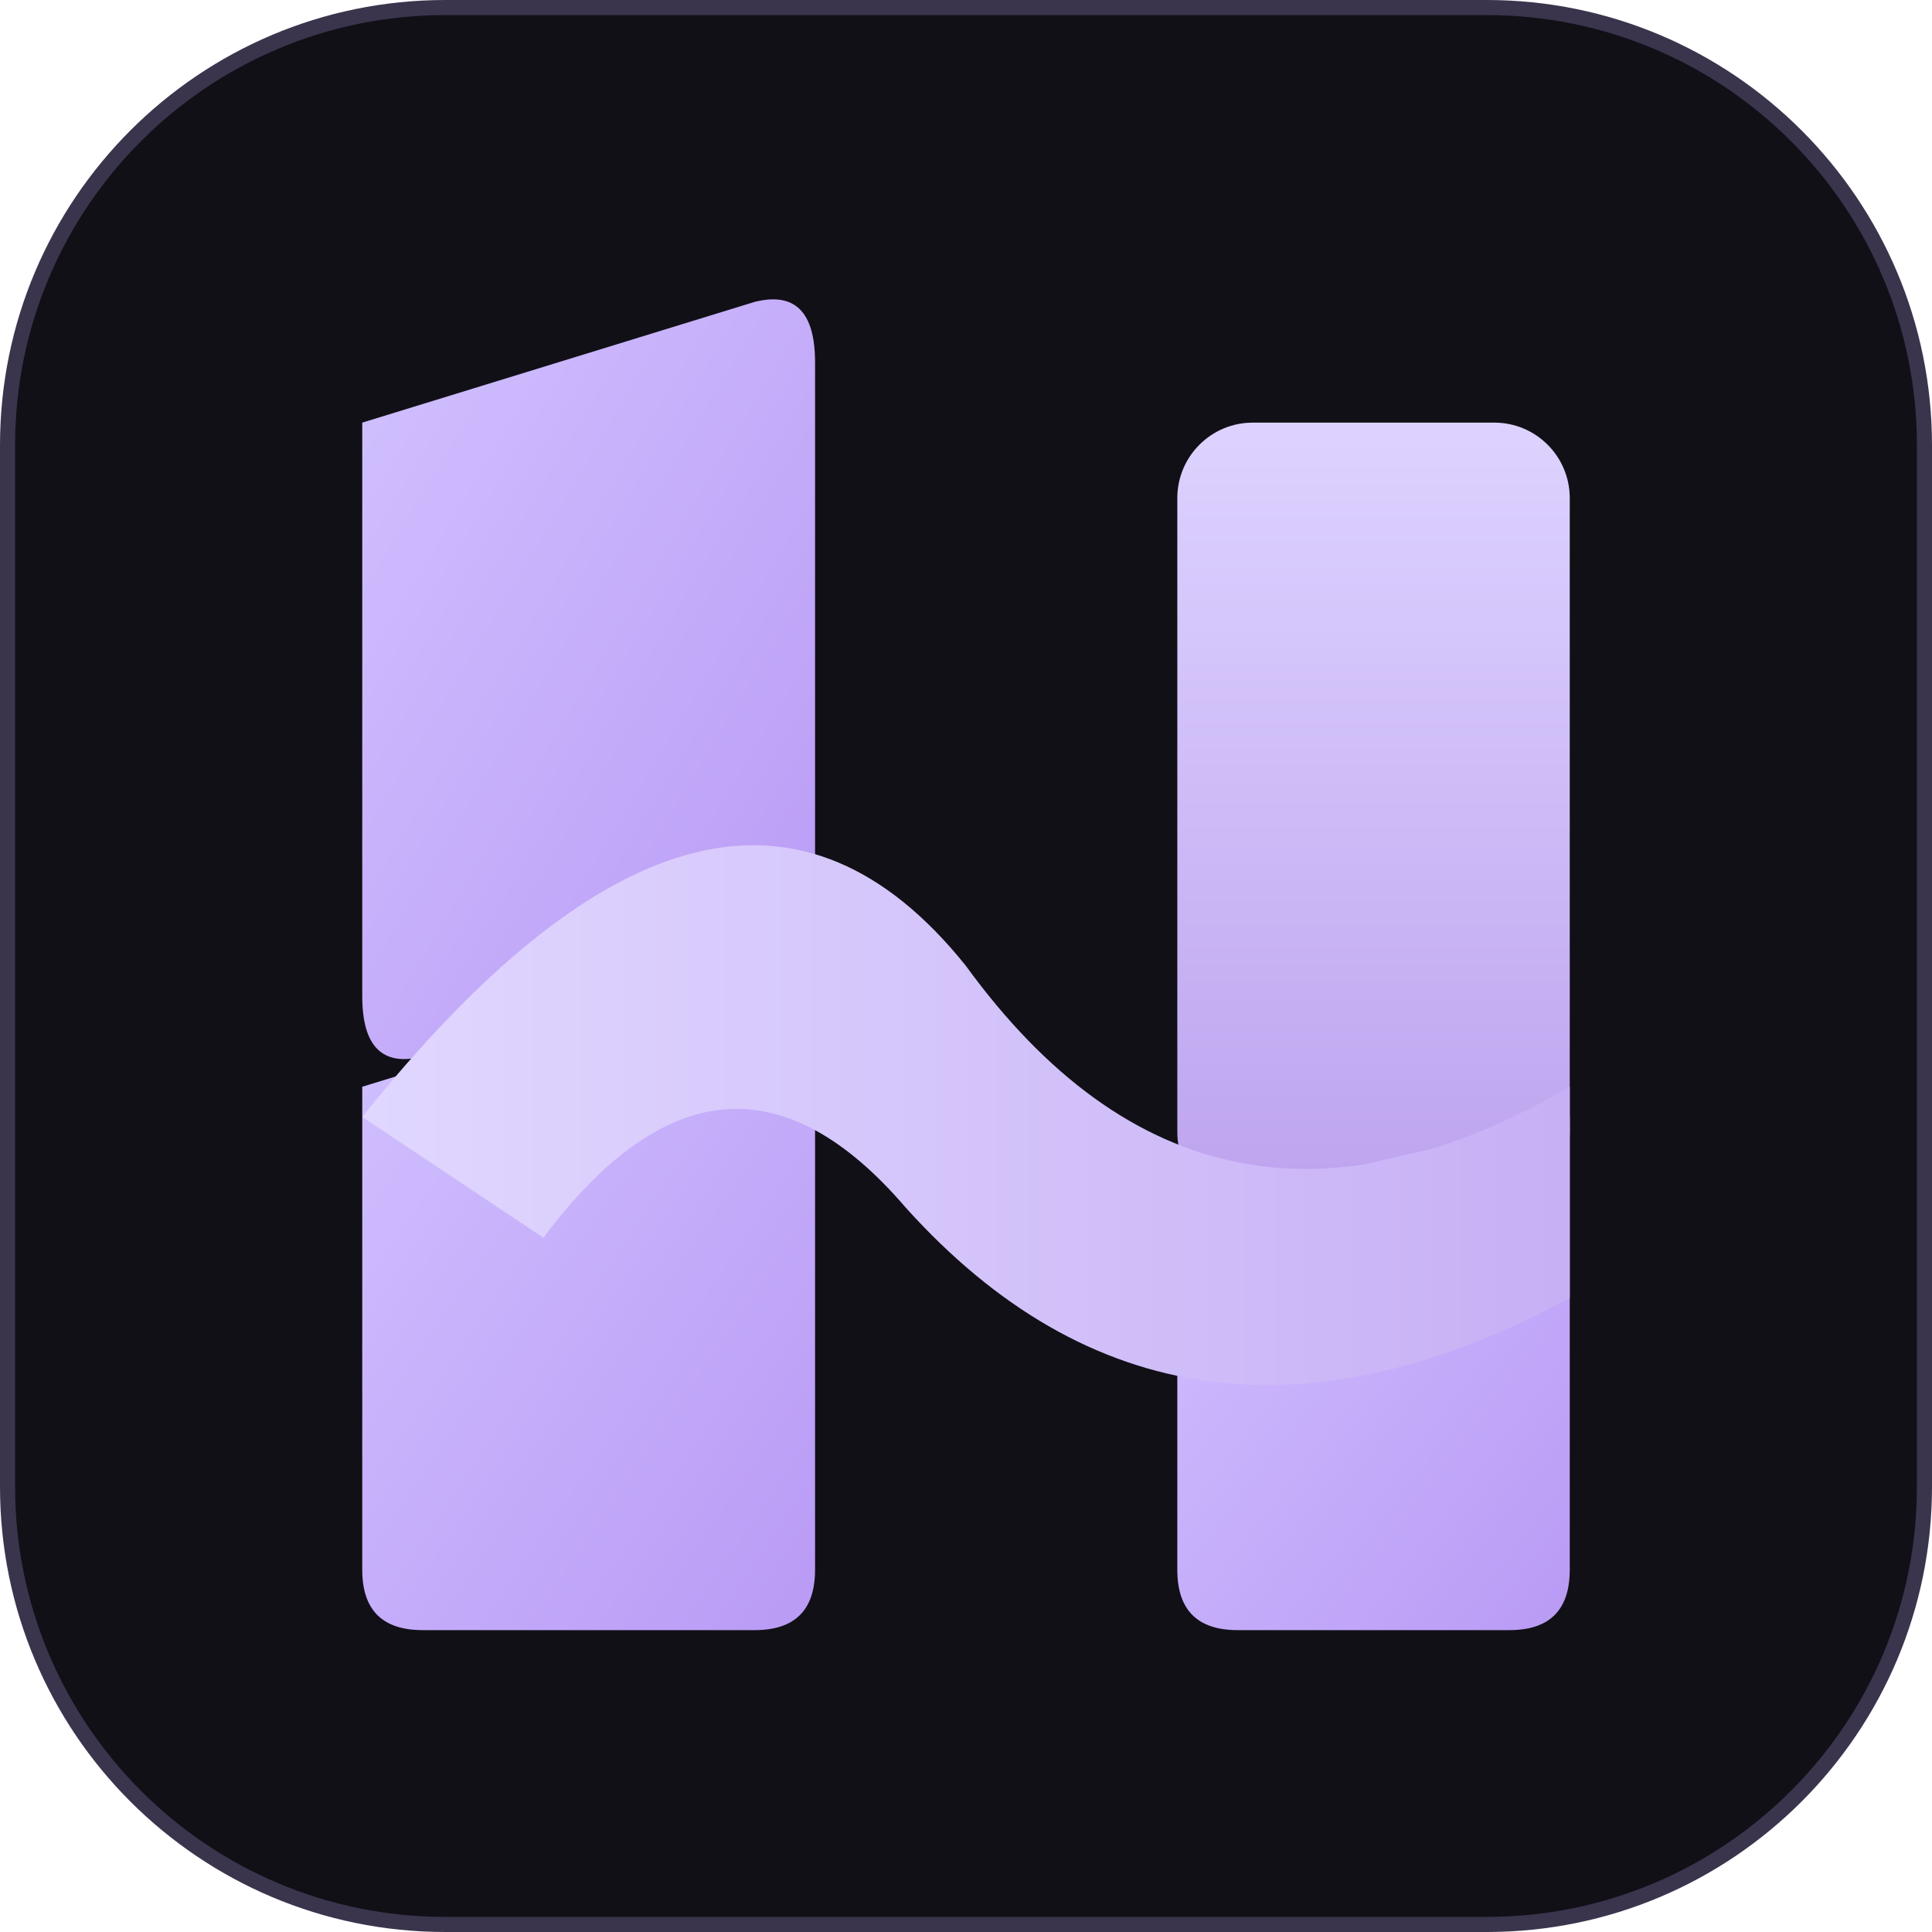
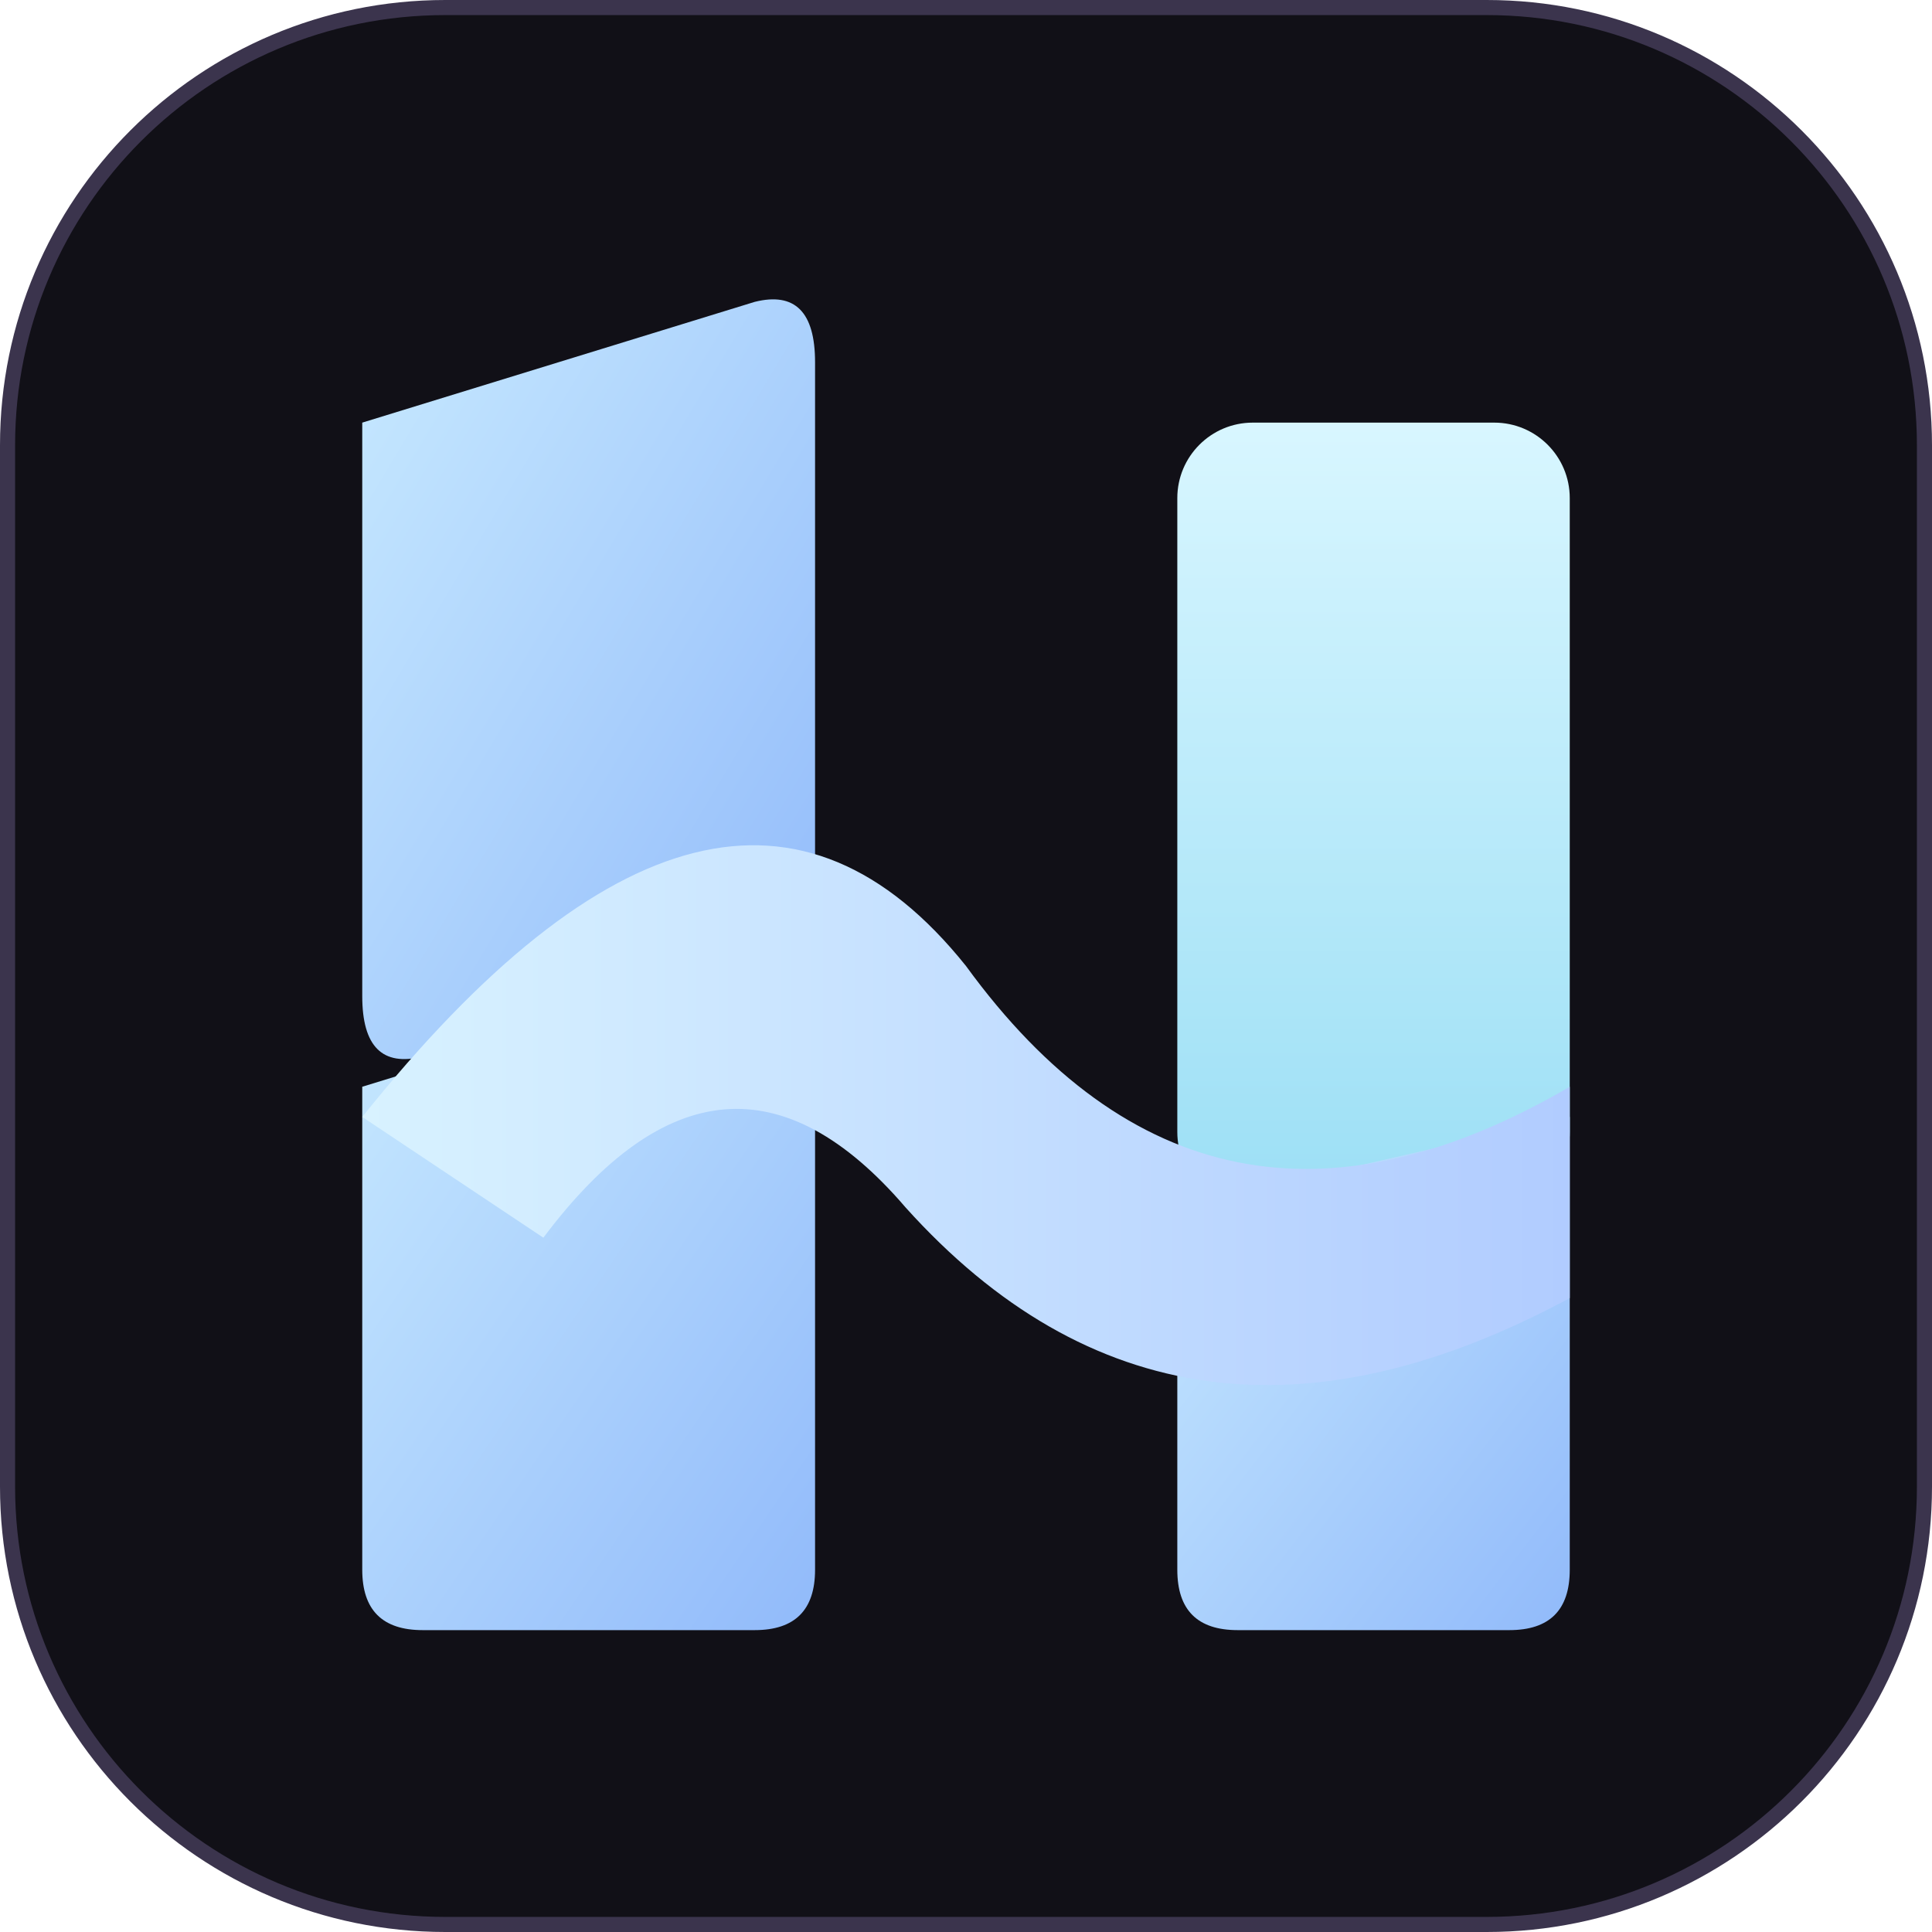
<svg xmlns="http://www.w3.org/2000/svg" viewBox="0 0 128 128" width="128" height="128">
  <defs>
    <linearGradient id="a" x2="1" y2="1">
-       <stop stop-color="#d1c1ff" />
-       <stop offset="1" stop-color="#b99af5" />
+       <stop stop-color="#c7e9ff" />
+       <stop offset="1" stop-color="#91bafa" />
    </linearGradient>
    <linearGradient id="b" x2="0" y2="1">
-       <stop stop-color="#ddd2ff" />
-       <stop offset="1" stop-color="#bda3ee" />
+       <stop stop-color="#d8f6ff" />
+       <stop offset="1" stop-color="#9cdff5" />
    </linearGradient>
    <linearGradient id="c" x2="1" y2="0">
-       <stop stop-color="#e0d7ff" />
-       <stop offset="1" stop-color="#c7b0f5" />
+       <stop stop-color="#d8f2ff" />
+       <stop offset="1" stop-color="#b1ccff" />
    </linearGradient>
  </defs>
  <rect x=".5" y=".5" width="127" height="127" rx="29" fill="#111017" stroke="#3b344d" />
  <g transform="translate(2 4)">
    <path d="M22 24 48 16Q52 15 52 20V56Q52 60 48 61L26 66Q22 67 22 62Z" fill="url(#a)" />
    <path d="M22 68 48 60Q52 59 52 64V100Q52 104 48 104H26Q22 104 22 100Z" fill="url(#a)" />
    <rect x="76" y="24" width="26" height="52" rx="5" fill="url(#b)" />
    <path d="m76 76 26-6v30q0 4-4 4H80q-4 0-4-4Z" fill="url(#a)" />
    <path d="M22 70Q46 40 62 60 78 82 102 68V82Q76 96 58 76 46 62 34 78Z" fill="url(#c)" />
  </g>
</svg>
